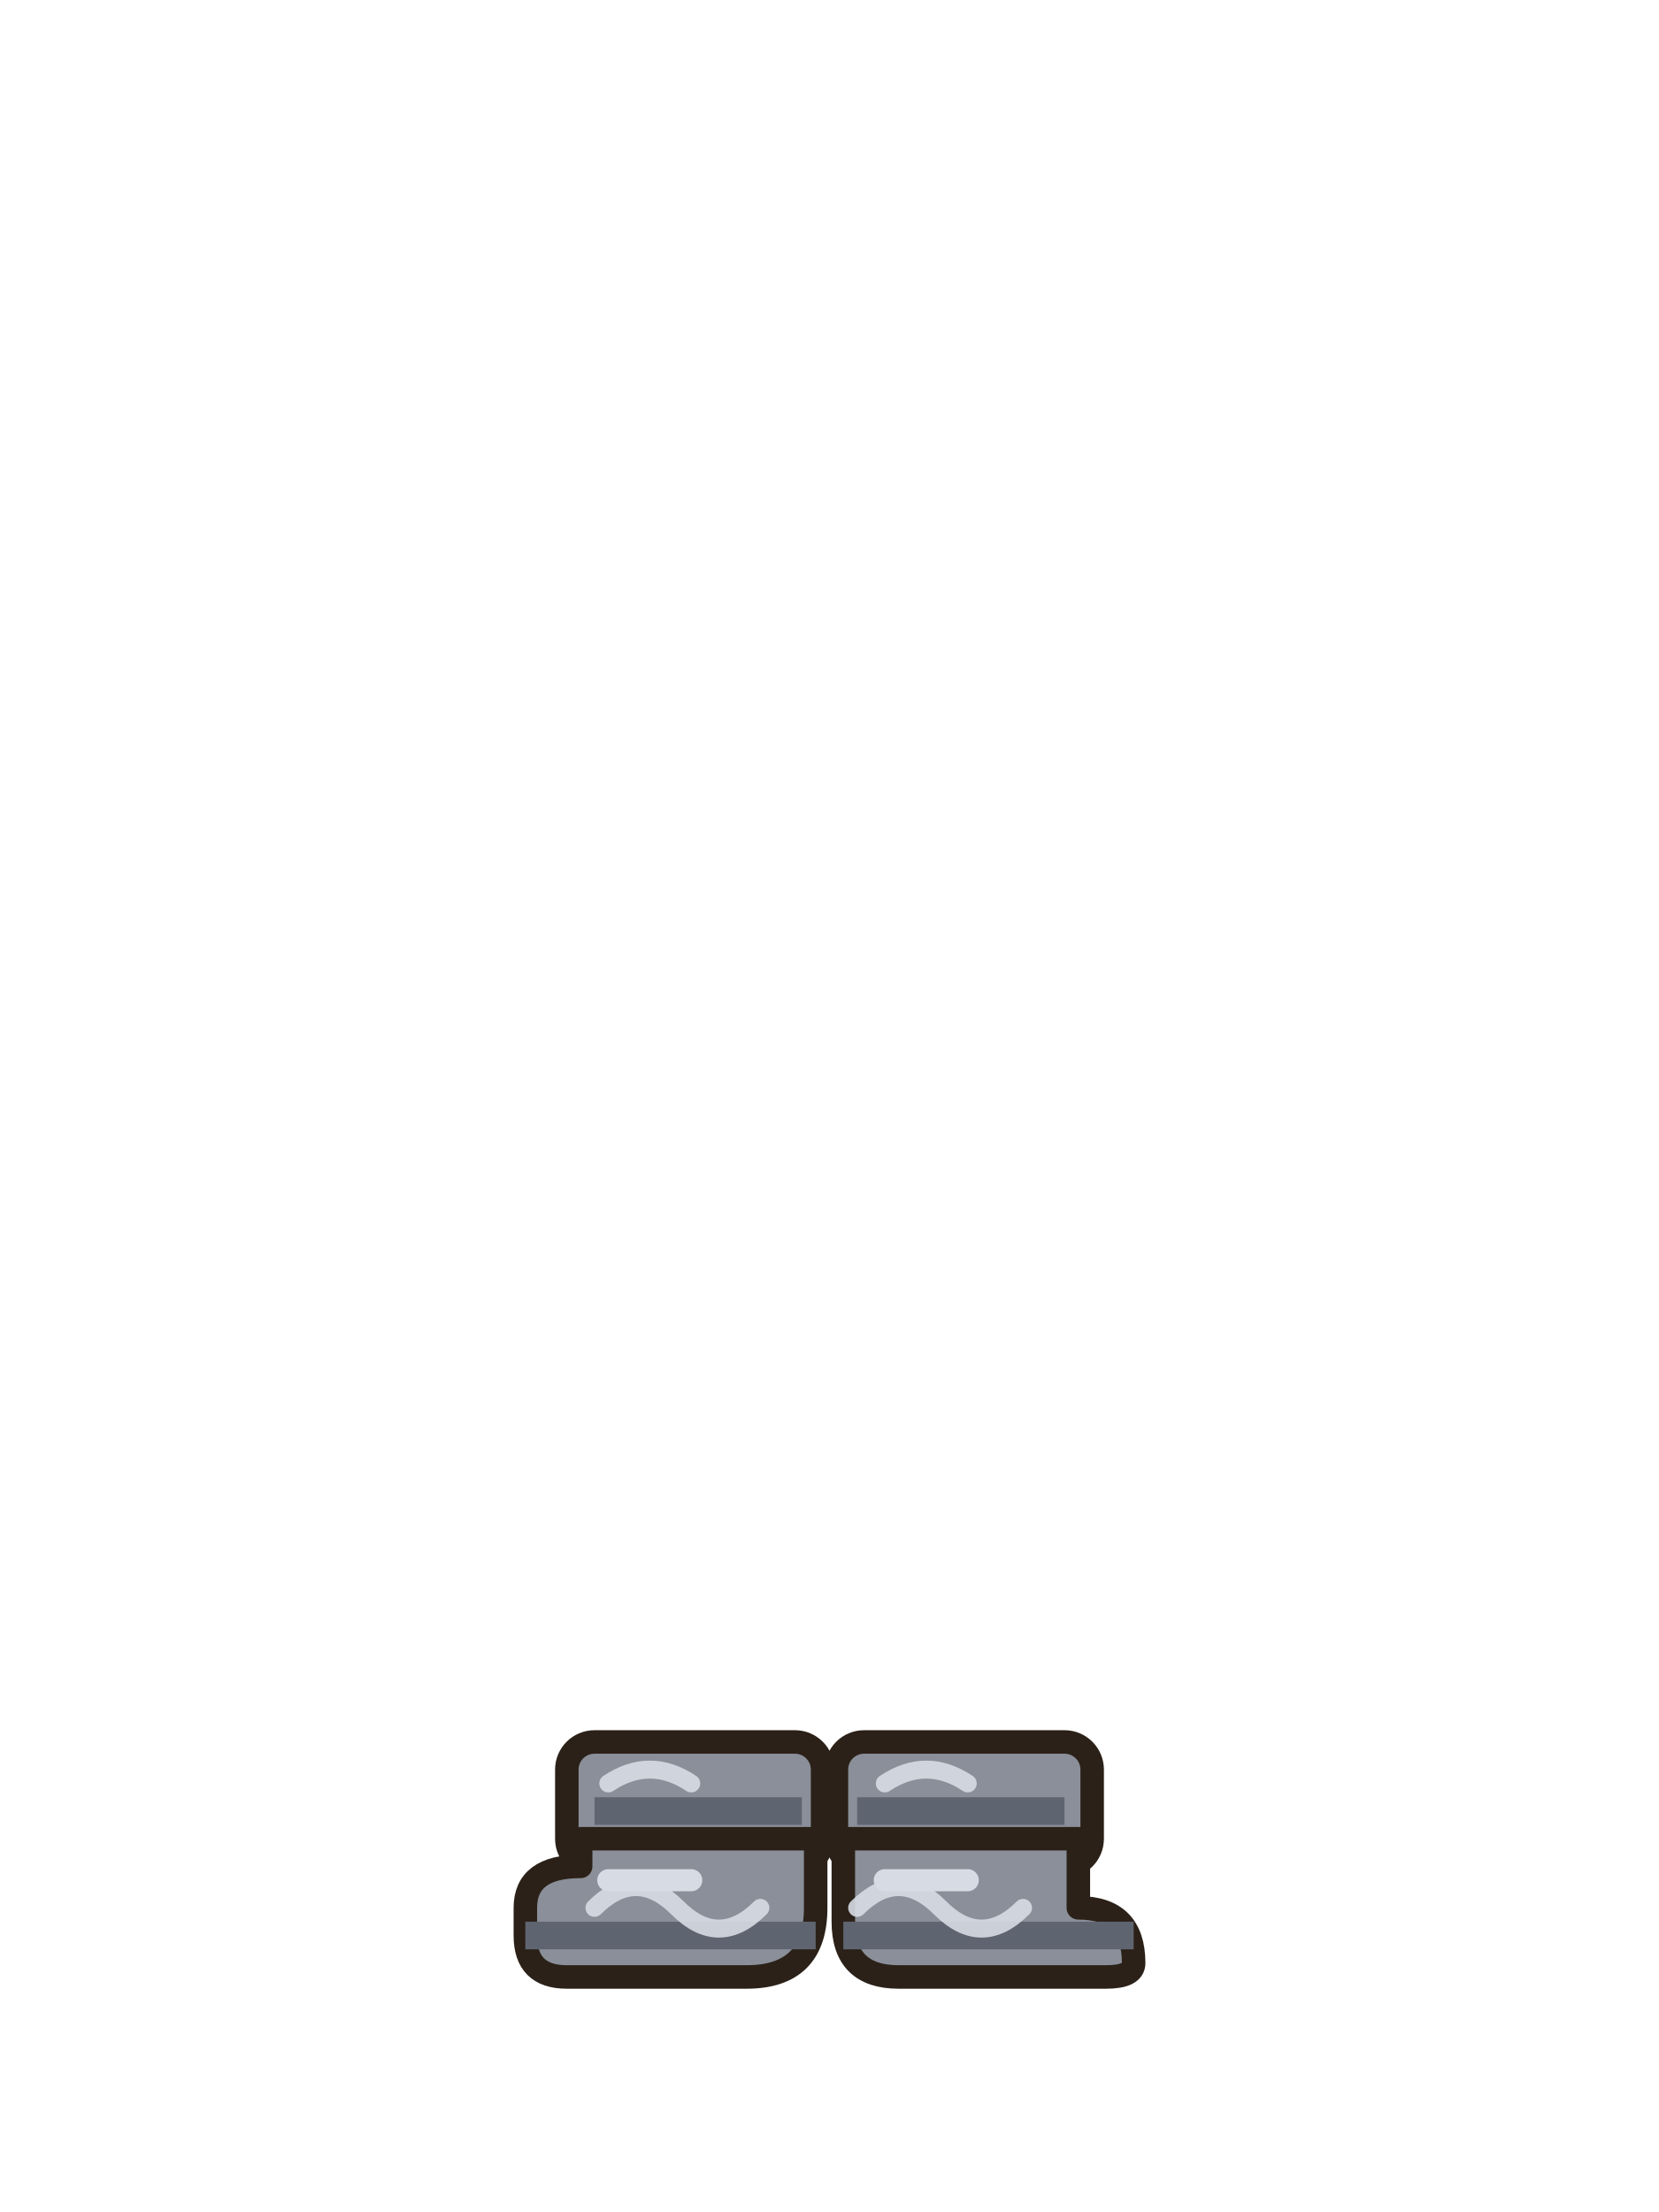
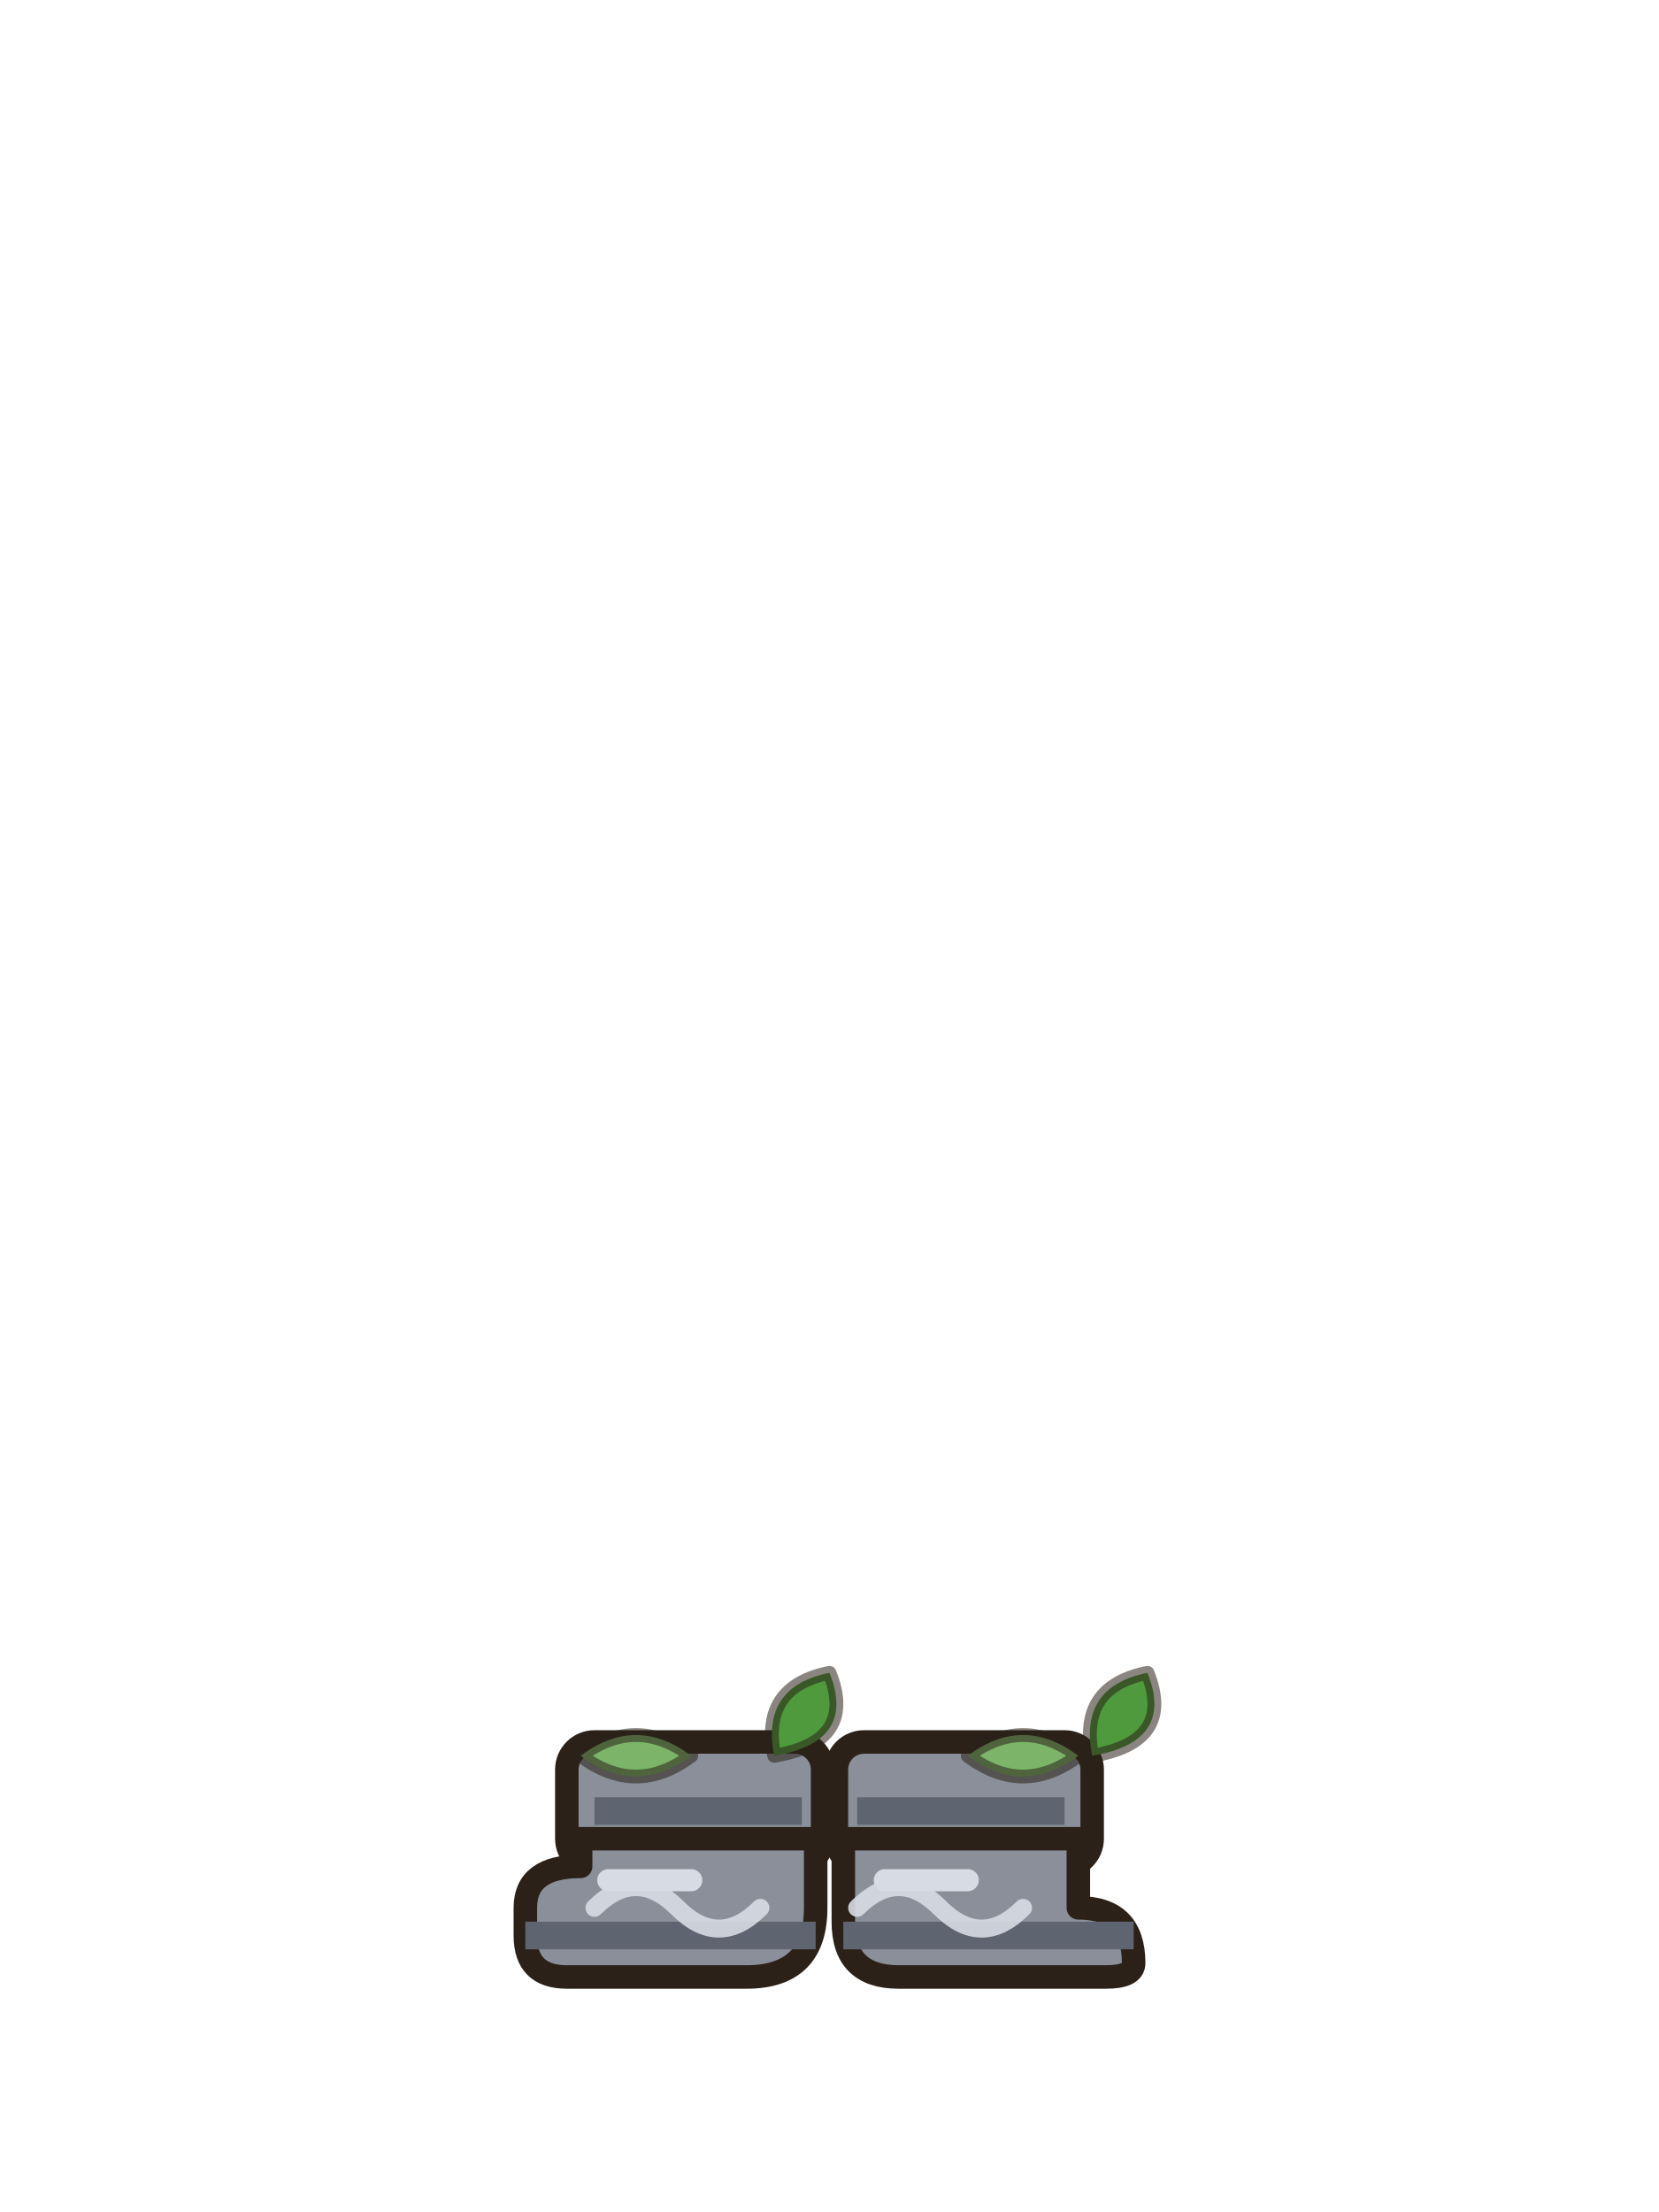
<svg xmlns="http://www.w3.org/2000/svg" width="120" height="160" viewBox="0 0 120 160">
  <rect x="41" y="126" width="18.5" height="9" rx="2" fill="#8a8f99" stroke="#2b2118" stroke-width="1.7" stroke-linejoin="round" stroke-linecap="round" />
  <rect x="60.5" y="126" width="18.5" height="9" rx="2" fill="#8a8f99" stroke="#2b2118" stroke-width="1.7" stroke-linejoin="round" stroke-linecap="round" />
  <path d="M43,131 h15 M62,131 h15" stroke="#5f6570" stroke-width="2" />
  <path d="M42,133 h17 v5 q0,5 -5,5 h-13 q-3,0 -3,-3 v-2 q0,-3 4,-3z" fill="#8a8f99" stroke="#2b2118" stroke-width="1.7" stroke-linejoin="round" stroke-linecap="round" />
  <path d="M61,133 h17 v5 q4,0 4,4 q0,1 -2,1 h-15 q-4,0 -4,-4z" fill="#8a8f99" stroke="#2b2118" stroke-width="1.7" stroke-linejoin="round" stroke-linecap="round" />
  <path d="M38,140 h21 M61,140 h21" stroke="#5f6570" stroke-width="2" />
  <path d="M44,136 h6 M64,136 h6" stroke="#d7dbe3" stroke-width="1.6" stroke-linecap="round" />
-   <path d="M43,138 q3,-3 6,0 q3,3 6,0 M62,138 q3,-3 6,0 q3,3 6,0 M44,129 q3,-2 6,0 M64,129 q3,-2 6,0" fill="none" stroke="#d7dbe3" stroke-width="1.3" stroke-linecap="round" opacity=".9" />
+   <path d="M43,138 q3,-3 6,0 q3,3 6,0 M62,138 q3,-3 6,0 q3,3 6,0" fill="none" stroke="#d7dbe3" stroke-width="1.3" stroke-linecap="round" opacity=".9" />
+   <path d="M42,127 q4,-3 8,0 q-4,3 -8,0z M70,127 q4,-3 8,0 q-4,3 -8,0z" fill="#7cb56a" stroke="#2b2118" stroke-width="1" stroke-opacity=".55" stroke-linejoin="round" stroke-linecap="round" />
+   <path d="M56,127 q-1,-5 4,-6 q2,5 -4,6z M79,127 q-1,-5 4,-6 q2,5 -4,6z" fill="#4e9a3c" stroke="#2b2118" stroke-width="1" stroke-opacity=".55" stroke-linejoin="round" stroke-linecap="round" />
</svg>
